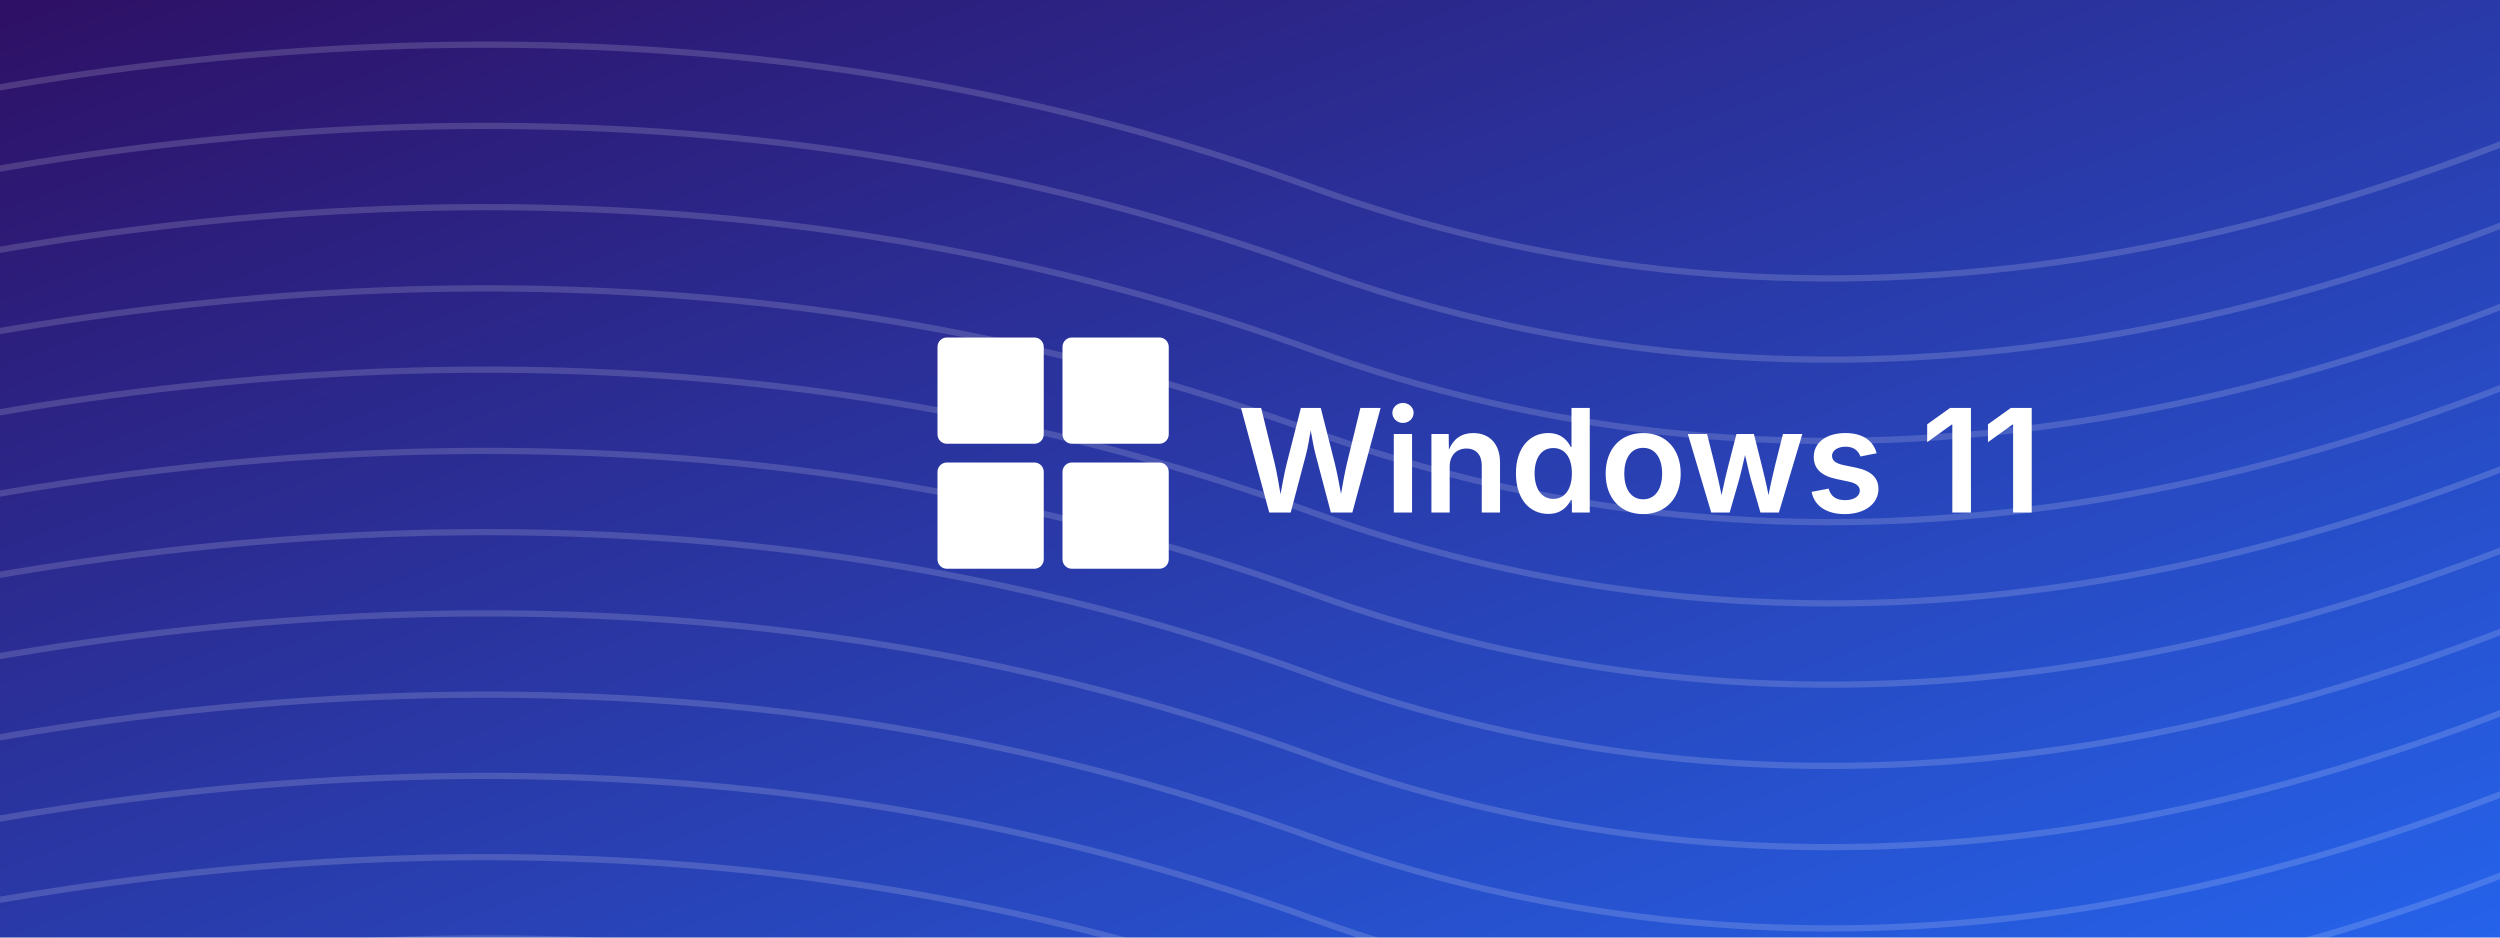
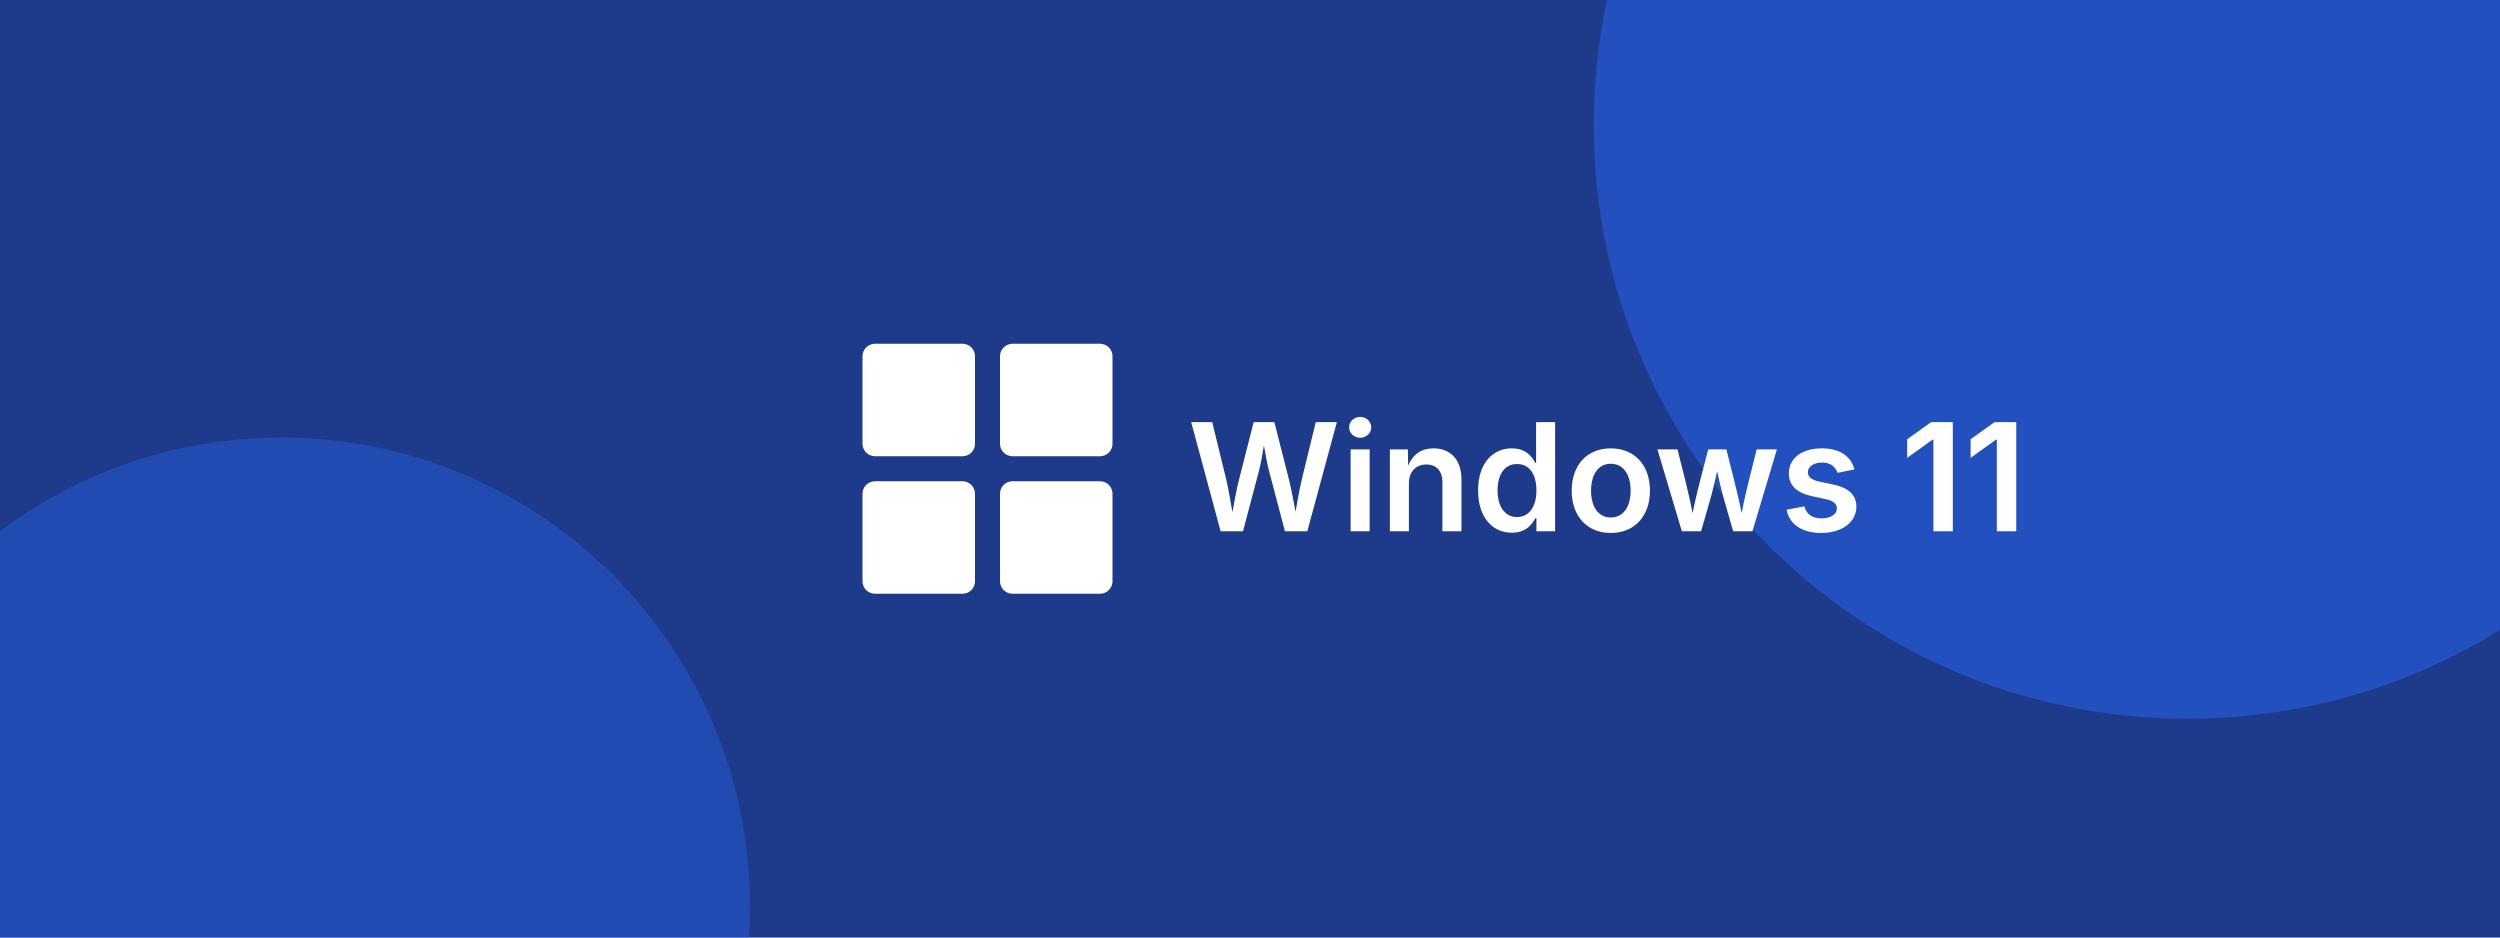
<svg xmlns="http://www.w3.org/2000/svg" viewBox="0 0 800 300" width="800" height="300">
-   <defs>
-     <linearGradient id="g" x1="0" y1="0" x2="1" y2="1">
-       <stop offset="0" stop-color="#2E1065" />
-       <stop offset="1" stop-color="#2563EB" />
-     </linearGradient>
-   </defs>
-   <rect width="800" height="300" fill="url(#g)" />
-   <g opacity=".16" fill="none" stroke="#FFFFFF" stroke-width="2">
-     <path d="M-60 40 Q 200 -20 420 60 T 900 0" />
-     <path d="M-60 66 Q 200 6 420 86 T 900 26" />
-     <path d="M-60 92 Q 200 32 420 112 T 900 52" />
-     <path d="M-60 118 Q 200 58 420 138 T 900 78" />
-     <path d="M-60 144 Q 200 84 420 164 T 900 104" />
-     <path d="M-60 170 Q 200 110 420 190 T 900 130" />
-     <path d="M-60 196 Q 200 136 420 216 T 900 156" />
-     <path d="M-60 222 Q 200 162 420 242 T 900 182" />
-     <path d="M-60 248 Q 200 188 420 268 T 900 208" />
-     <path d="M-60 274 Q 200 214 420 294 T 900 234" />
-     <path d="M-60 300 Q 200 240 420 320 T 900 260" />
-     <path d="M-60 326 Q 200 266 420 346 T 900 286" />
-     <path d="M-60 352 Q 200 292 420 372 T 900 312" />
+   <rect width="800" height="300" fill="#1E3A8A" />
+   <circle cx="700" cy="40" r="190" fill="#2563EB" opacity=".55" />
+   <circle cx="90" cy="290" r="150" fill="#2563EB" opacity=".4" />
+   <g transform="translate(276 110)" fill="#FFFFFF">
+     <rect x="0" y="0" width="36" height="36" rx="4" />
+     <rect x="44" y="0" width="36" height="36" rx="4" />
+     <rect x="0" y="44" width="36" height="36" rx="4" />
+     <rect x="44" y="44" width="36" height="36" rx="4" />
  </g>
-   <g transform="translate(300 108)" fill="#FFFFFF">
-     <rect x="0" y="0" width="34" height="34" rx="3" />
-     <rect x="40" y="0" width="34" height="34" rx="3" />
-     <rect x="0" y="40" width="34" height="34" rx="3" />
-     <rect x="40" y="40" width="34" height="34" rx="3" />
-   </g>
-   <text x="396" y="164" fill="#FFFFFF" font-family="Inter, sans-serif" font-size="46" font-weight="600">Windows 11</text>
+   <text x="380" y="170" fill="#FFFFFF" font-family="Inter, sans-serif" font-size="48" font-weight="600">Windows 11</text>
</svg>
